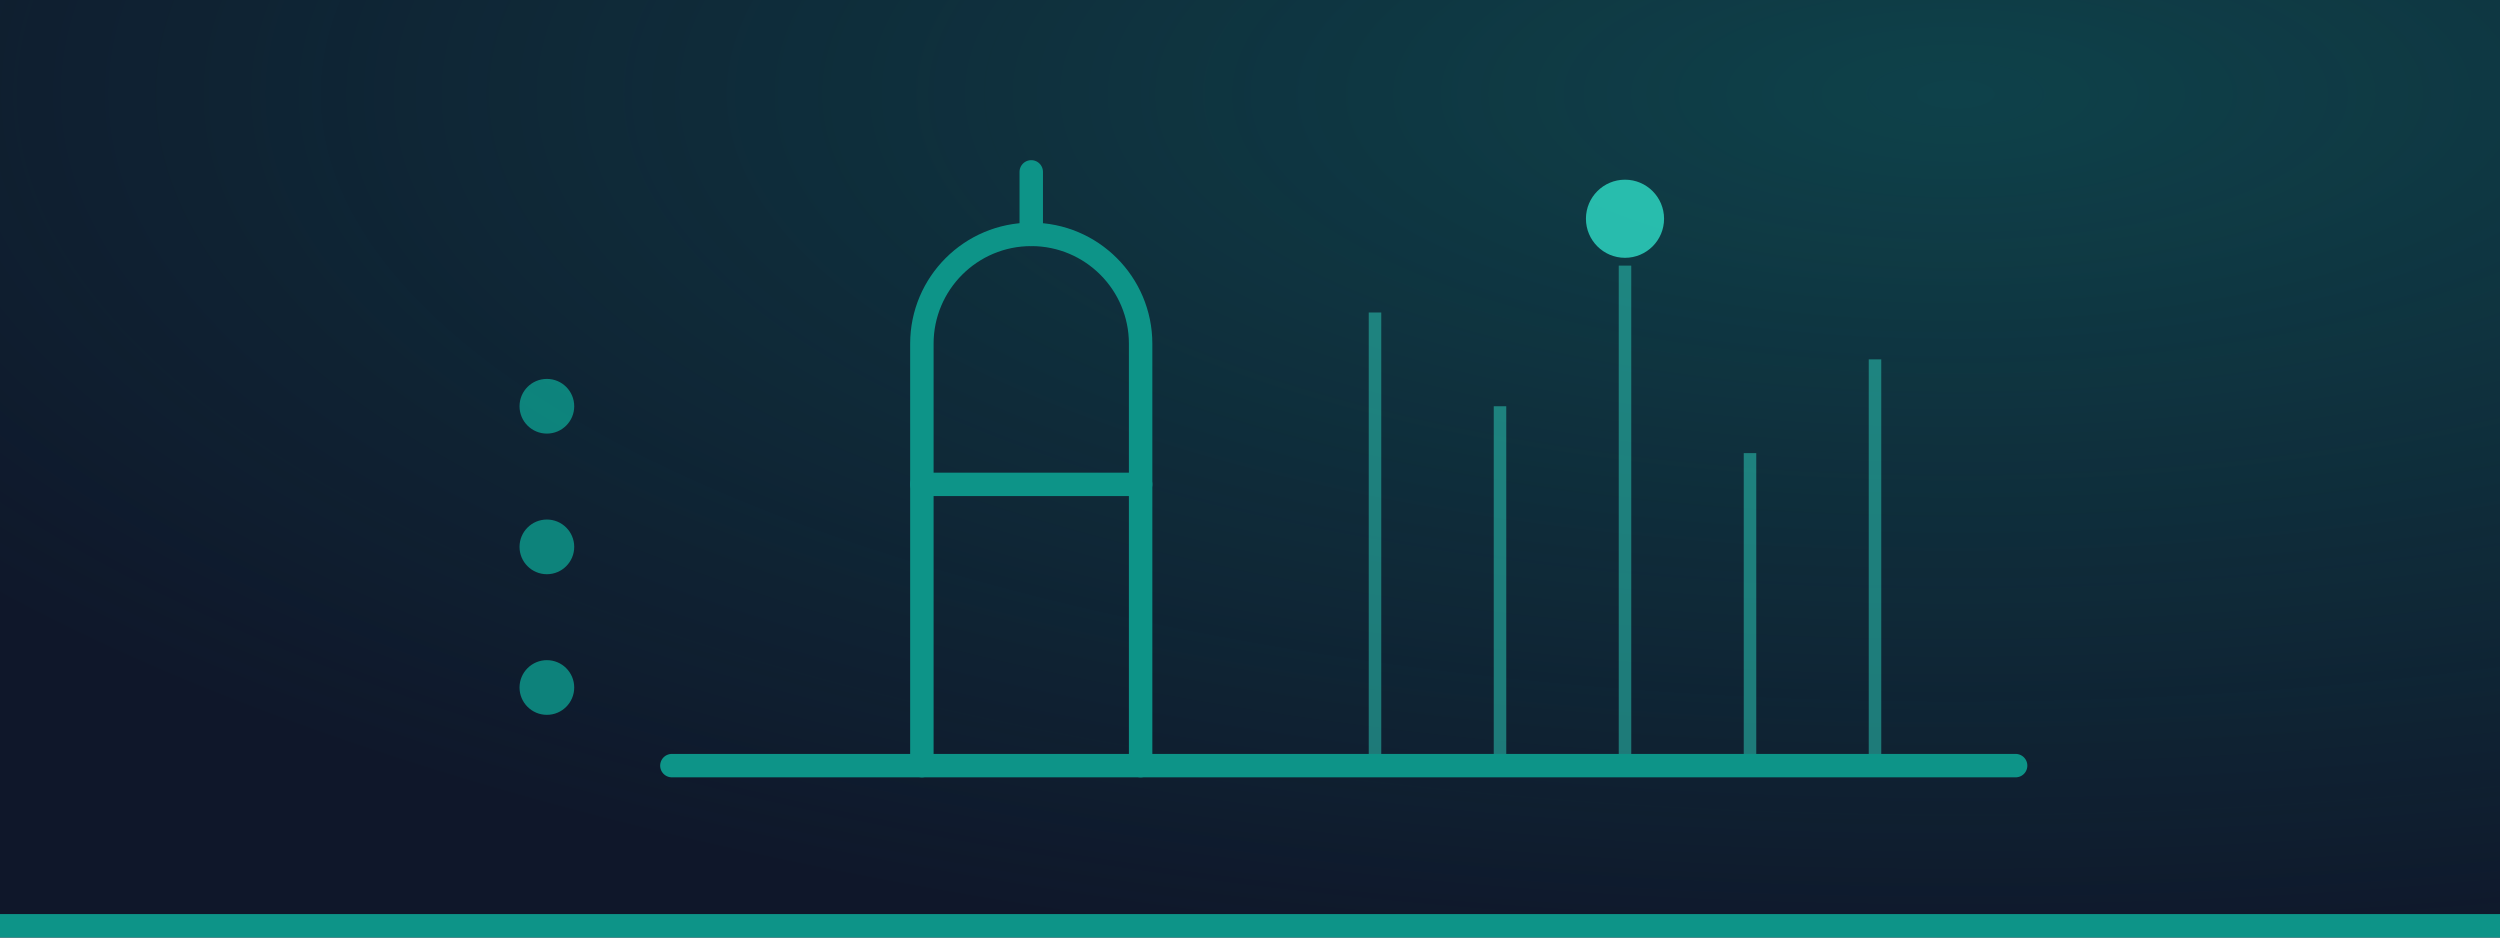
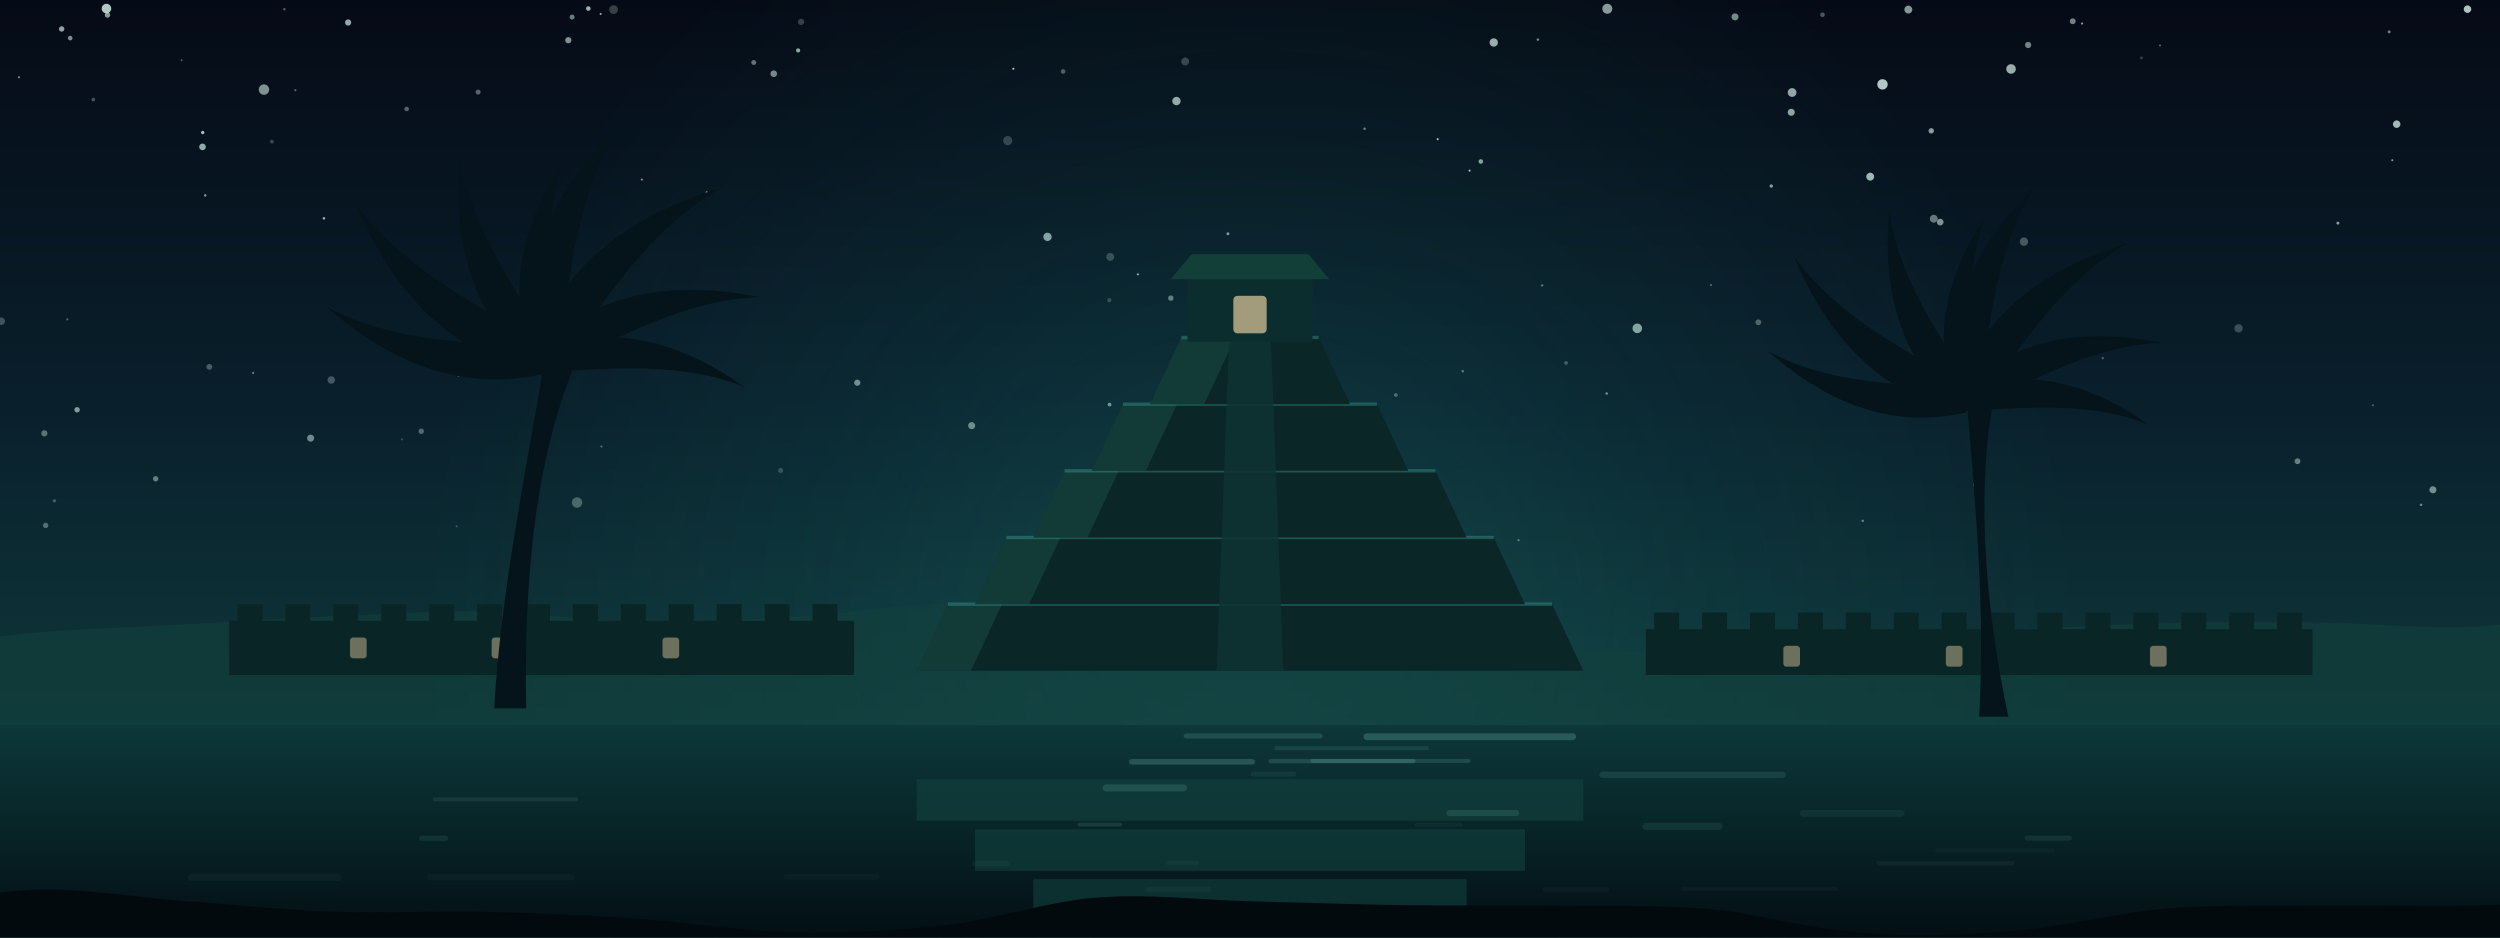
- <svg xmlns="http://www.w3.org/2000/svg" viewBox="0 0 320 120" width="320" height="120" preserveAspectRatio="xMidYMid slice">
+ <svg xmlns="http://www.w3.org/2000/svg" viewBox="0 0 1200 450" width="1200" height="450" preserveAspectRatio="xMidYMid slice">
  <defs>
-     <radialGradient id="g" cx="0.78" cy="0.1" r="0.95">
-       <stop offset="0" stop-color="#0D9488" stop-opacity="0.34" />
-       <stop offset="1" stop-color="#0D9488" stop-opacity="0" />
+     <linearGradient id="g1" x1="0" y1="0" x2="0" y2="450" gradientUnits="userSpaceOnUse">
+       <stop offset="0" stop-color="#050B16" />
+       <stop offset="0.42" stop-color="#091F2B" />
+       <stop offset="0.76" stop-color="#0E3639" />
+       <stop offset="1" stop-color="#164A46" />
+     </linearGradient>
+     <radialGradient id="g2" cx="600" cy="300" r="400" gradientUnits="userSpaceOnUse">
+       <stop offset="0" stop-color="#3FBBA8" stop-opacity="0.16" />
+       <stop offset="0.5" stop-color="#2DD4BF" stop-opacity="0.06" />
+       <stop offset="1" stop-color="#2DD4BF" stop-opacity="0" />
    </radialGradient>
+     <linearGradient id="g3" x1="0" y1="348" x2="0" y2="450" gradientUnits="userSpaceOnUse">
+       <stop offset="0" stop-color="#0D3739" />
+       <stop offset="0.45" stop-color="#082629" />
+       <stop offset="1" stop-color="#030E14" />
+     </linearGradient>
  </defs>
-   <rect width="320" height="120" fill="#0F172A" />
-   <rect width="320" height="120" fill="url(#g)" />
-   <g stroke="#0D9488" stroke-width="3" stroke-linecap="round" fill="none">
-     <path d="M118 98V44a14 14 0 0 1 28 0v54" />
-     <path d="M118 62h28" />
-     <path d="M132 30v-8" />
-   </g>
-   <g stroke="#2DD4BF" stroke-width="1.6" opacity="0.5">
-     <line x1="176" y1="98" x2="176" y2="40" />
-     <line x1="192" y1="98" x2="192" y2="52" />
-     <line x1="208" y1="98" x2="208" y2="34" />
-     <line x1="224" y1="98" x2="224" y2="58" />
-     <line x1="240" y1="98" x2="240" y2="46" />
-   </g>
-   <circle cx="208" cy="28" r="5" fill="#2DD4BF" opacity="0.85" />
-   <line x1="86" y1="98" x2="258" y2="98" stroke="#0D9488" stroke-width="3" stroke-linecap="round" />
-   <g fill="#0D9488" opacity="0.85">
-     <circle cx="70" cy="52" r="3.5" />
-     <circle cx="70" cy="70" r="3.5" />
-     <circle cx="70" cy="88" r="3.5" />
-   </g>
-   <rect y="117" width="320" height="3" fill="#0D9488" />
+   <rect width="1200" height="450" fill="url(#g1)" />
+   <g fill="#DDF7F1">
+     <circle cx="219.2" cy="252.6" r="0.5" opacity="0.22" />
+     <circle cx="288.7" cy="214.3" r="0.5" opacity="0.348" />
+     <circle cx="121.5" cy="179" r="0.5" opacity="0.477" />
+     <circle cx="927" cy="62.8" r="1.3" opacity="0.613" />
+     <circle cx="98.5" cy="93.8" r="0.6" opacity="0.565" />
+     <circle cx="44.8" cy="47.8" r="0.9" opacity="0.287" />
+     <circle cx="201.8" cy="163.5" r="0.5" opacity="0.229" />
+     <circle cx="466.4" cy="204.3" r="1.7" opacity="0.486" />
+     <circle cx="728.9" cy="259.3" r="0.5" opacity="0.448" />
+     <circle cx="1148.3" cy="76.9" r="0.5" opacity="0.584" />
+     <circle cx="832.8" cy="8.1" r="1.7" opacity="0.526" />
+     <circle cx="374.7" cy="225.8" r="1.2" opacity="0.205" />
+     <circle cx="483.7" cy="67.5" r="2.2" opacity="0.21" />
+     <circle cx="859.8" cy="53.9" r="1.7" opacity="0.64" />
+     <circle cx="738.2" cy="19" r="0.6" opacity="0.533" />
+     <circle cx="894.1" cy="250" r="0.6" opacity="0.422" />
+     <circle cx="290.6" cy="120.2" r="1.5" opacity="0.635" />
+     <circle cx="564.7" cy="48.5" r="2" opacity="0.663" />
+     <circle cx="32.3" cy="153.3" r="0.5" opacity="0.364" />
+     <circle cx="821.3" cy="136.8" r="0.5" opacity="0.347" />
+     <circle cx="546.2" cy="131.7" r="0.5" opacity="0.703" />
+     <circle cx="916" cy="4.6" r="1.9" opacity="0.591" />
+     <circle cx="1146.8" cy="15.3" r="0.7" opacity="0.499" />
+     <circle cx="21.3" cy="208" r="1.5" opacity="0.38" />
+     <circle cx="159" cy="182.4" r="1.8" opacity="0.272" />
+     <circle cx="51.1" cy="4.1" r="2.3" opacity="0.795" />
+     <circle cx="971.5" cy="116" r="2" opacity="0.295" />
+     <circle cx="562" cy="143.1" r="1.3" opacity="0.432" />
+     <circle cx="294.5" cy="4.6" r="2.1" opacity="0.224" />
+     <circle cx="0.6" cy="154.2" r="1.8" opacity="0.254" />
+     <circle cx="903.6" cy="40.5" r="2.5" opacity="0.796" />
+     <circle cx="950.6" cy="212.6" r="1.3" opacity="0.549" />
+     <circle cx="785.9" cy="157.6" r="2.3" opacity="0.607" />
+     <circle cx="274.6" cy="8.2" r="1.2" opacity="0.476" />
+     <circle cx="87.2" cy="28.9" r="0.5" opacity="0.32" />
+     <circle cx="26.1" cy="240.4" r="0.8" opacity="0.26" />
+     <circle cx="97.3" cy="63.6" r="0.8" opacity="0.766" />
+     <circle cx="999.4" cy="11.3" r="0.5" opacity="0.647" />
+     <circle cx="126.7" cy="43" r="2.5" opacity="0.561" />
+     <circle cx="1139" cy="194.5" r="0.5" opacity="0.293" />
+     <circle cx="130.5" cy="68" r="0.9" opacity="0.248" />
+     <circle cx="568.9" cy="29.5" r="1.9" opacity="0.227" />
+     <circle cx="155.5" cy="104.8" r="0.6" opacity="0.726" />
+     <circle cx="167.1" cy="10.8" r="1.5" opacity="0.664" />
+     <circle cx="1074.5" cy="157.6" r="2" opacity="0.238" />
+     <circle cx="277" cy="241.2" r="2.5" opacity="0.293" />
+     <circle cx="915.5" cy="182.1" r="1.2" opacity="0.517" />
+     <circle cx="339.2" cy="92.3" r="0.5" opacity="0.576" />
+     <circle cx="589.4" cy="112.2" r="0.7" opacity="0.582" />
+     <circle cx="1036.8" cy="21.8" r="0.5" opacity="0.352" />
+     <circle cx="532.6" cy="194.2" r="0.9" opacity="0.535" />
+     <circle cx="141.8" cy="43.3" r="0.5" opacity="0.433" />
+     <circle cx="532.5" cy="144.1" r="1" opacity="0.206" />
+     <circle cx="771.2" cy="188.9" r="0.6" opacity="0.522" />
+     <circle cx="532.9" cy="123.3" r="1.9" opacity="0.224" />
+     <circle cx="1167.8" cy="235.1" r="1.7" opacity="0.499" />
+     <circle cx="577" cy="129.9" r="1.1" opacity="0.492" />
+     <circle cx="97.2" cy="70.5" r="1.6" opacity="0.664" />
+     <circle cx="193" cy="210.9" r="0.5" opacity="0.207" />
+     <circle cx="931.3" cy="106.6" r="1.6" opacity="0.557" />
+     <circle cx="751.7" cy="174.2" r="0.9" opacity="0.273" />
+     <circle cx="740.2" cy="137" r="0.6" opacity="0.385" />
+     <circle cx="33.7" cy="18.3" r="1.1" opacity="0.547" />
+     <circle cx="383.1" cy="24.2" r="1" opacity="0.653" />
+     <circle cx="1122.2" cy="107.1" r="0.7" opacity="0.614" />
+     <circle cx="361.8" cy="30" r="1.2" opacity="0.418" />
+     <circle cx="21.9" cy="252.2" r="1.3" opacity="0.346" />
+     <circle cx="587.3" cy="237" r="0.6" opacity="0.271" />
+     <circle cx="510.3" cy="34.3" r="1.1" opacity="0.332" />
+     <circle cx="149.1" cy="210.3" r="1.7" opacity="0.482" />
+     <circle cx="100.5" cy="176.1" r="1.4" opacity="0.292" />
+     <circle cx="9.1" cy="37.1" r="0.5" opacity="0.568" />
+     <circle cx="74.7" cy="229.8" r="1.3" opacity="0.423" />
+     <circle cx="1200.8" cy="117" r="0.5" opacity="0.505" />
+     <circle cx="973.5" cy="21.6" r="1.5" opacity="0.507" />
+     <circle cx="860.2" cy="44.4" r="2.1" opacity="0.66" />
+     <circle cx="994.9" cy="10.2" r="1.4" opacity="0.504" />
+     <circle cx="1027.9" cy="27.8" r="0.7" opacity="0.215" />
+     <circle cx="552.3" cy="234" r="0.7" opacity="0.331" />
+     <circle cx="288.3" cy="6.7" r="0.5" opacity="0.654" />
+     <circle cx="282.4" cy="4.1" r="1.1" opacity="0.689" />
+     <circle cx="136.5" cy="4.4" r="0.6" opacity="0.338" />
+     <circle cx="411.5" cy="183.7" r="1.5" opacity="0.507" />
+     <circle cx="37" cy="196.7" r="1.3" opacity="0.572" />
+     <circle cx="202.2" cy="207" r="1.3" opacity="0.34" />
+     <circle cx="220.1" cy="180.3" r="0.6" opacity="0.272" />
+     <circle cx="717" cy="20.4" r="2" opacity="0.692" />
+     <circle cx="655" cy="61.8" r="0.6" opacity="0.483" />
+     <circle cx="705.4" cy="81.9" r="0.5" opacity="0.773" />
+     <circle cx="292.1" cy="140.4" r="0.6" opacity="0.33" />
+     <circle cx="702.1" cy="178.2" r="0.6" opacity="0.401" />
+     <circle cx="308.1" cy="86.2" r="0.5" opacity="0.577" />
+     <circle cx="1162.1" cy="242.3" r="0.6" opacity="0.498" />
+     <circle cx="844" cy="154.7" r="1.4" opacity="0.332" />
+     <circle cx="384.5" cy="10.5" r="1.5" opacity="0.222" />
+     <circle cx="1009.3" cy="171.9" r="0.6" opacity="0.274" />
+     <circle cx="371.4" cy="35.4" r="1.6" opacity="0.518" />
+     <circle cx="1184.4" cy="4.4" r="1.8" opacity="0.781" />
+     <circle cx="670" cy="189.6" r="0.9" opacity="0.33" />
+     <circle cx="29.6" cy="13.9" r="1.3" opacity="0.642" />
+     <circle cx="1102.8" cy="221.4" r="1.4" opacity="0.44" />
+     <circle cx="771.5" cy="4.2" r="2.4" opacity="0.606" />
+     <circle cx="690.1" cy="66.8" r="0.5" opacity="0.786" />
+     <circle cx="710.8" cy="77.5" r="1.1" opacity="0.625" />
+     <circle cx="272.8" cy="19.3" r="1.5" opacity="0.566" />
+     <circle cx="850.2" cy="89.3" r="0.8" opacity="0.616" />
+     <circle cx="229.5" cy="44.2" r="1.2" opacity="0.368" />
+     <circle cx="928.2" cy="105" r="1.9" opacity="0.436" />
+     <circle cx="195.2" cy="52.3" r="1.1" opacity="0.364" />
+     <circle cx="897.7" cy="84.8" r="1.9" opacity="0.713" />
+     <circle cx="949" cy="232.7" r="1.9" opacity="0.219" />
+     <circle cx="874.8" cy="7.1" r="1.1" opacity="0.327" />
+     <circle cx="1150.4" cy="59.6" r="1.8" opacity="0.732" />
+     <circle cx="965.3" cy="33.1" r="2.3" opacity="0.673" />
+     <circle cx="502.8" cy="113.7" r="2" opacity="0.612" />
+     <circle cx="598.9" cy="170.3" r="0.5" opacity="0.548" />
+     <circle cx="51.6" cy="7.2" r="1.3" opacity="0.611" />
+     <circle cx="486.4" cy="33" r="0.5" opacity="0.796" />
+   </g>
+   <path d="M214 66A38 38 0 1 0 214 142A30 30 0 1 1 214 66Z" fill="#E8F7F1" opacity="0.5" />
+   <rect width="1200" height="450" fill="url(#g2)" />
+   <path d="M-60 313.4C-47.8 311.8 -11.1 306.3 13.3 304C37.8 301.7 62.2 301.2 86.7 299.8C111.1 298.4 135.6 296.9 160 295.8C184.4 294.8 208.9 293 233.3 293.5C257.8 294 282.2 298.2 306.7 298.7C331.1 299.1 355.6 297.6 380 296.2C404.4 294.7 428.9 290.4 453.3 289.9C477.8 289.4 502.2 292 526.7 293.2C551.1 294.4 575.6 295.5 600 297.2C624.4 299 648.9 301 673.3 303.7C697.8 306.4 722.2 312.3 746.7 313.4C771.1 314.5 795.6 312.1 820 310.3C844.4 308.6 868.9 304.3 893.3 302.9C917.8 301.5 942.2 302.8 966.7 302.1C991.1 301.5 1015.6 299.6 1040 299C1064.4 298.5 1088.9 298.5 1113.3 298.8C1137.8 299.1 1162.2 301.8 1186.7 300.8C1211.1 299.7 1247.8 293.9 1260 292.5L1260 490L-60 490Z" fill="#12403C" opacity="0.55" />
+   <g>
+     <path d="M440 322L760 322L745 290L455 290Z" fill="#0A2627" />
+     <path d="M440 322L466 322L481 290L455 290Z" fill="#1D5750" opacity="0.4" />
+     <path d="M455 290L745 290" stroke="#5EEAD4" stroke-width="1.6" opacity="0.24" />
+     <path d="M468 290L732 290L717 258L483 258Z" fill="#0A2627" />
+     <path d="M468 290L494 290L509 258L483 258Z" fill="#1D5750" opacity="0.4" />
+     <path d="M483 258L717 258" stroke="#5EEAD4" stroke-width="1.6" opacity="0.24" />
+     <path d="M496 258L704 258L689 226L511 226Z" fill="#0A2627" />
+     <path d="M496 258L522 258L537 226L511 226Z" fill="#1D5750" opacity="0.4" />
+     <path d="M511 226L689 226" stroke="#5EEAD4" stroke-width="1.6" opacity="0.24" />
+     <path d="M524 226L676 226L661 194L539 194Z" fill="#0A2627" />
+     <path d="M524 226L550 226L565 194L539 194Z" fill="#1D5750" opacity="0.4" />
+     <path d="M539 194L661 194" stroke="#5EEAD4" stroke-width="1.6" opacity="0.24" />
+     <path d="M552 194L648 194L633 162L567 162Z" fill="#0A2627" />
+     <path d="M552 194L578 194L593 162L567 162Z" fill="#1D5750" opacity="0.4" />
+     <path d="M567 162L633 162" stroke="#5EEAD4" stroke-width="1.6" opacity="0.24" />
+   </g>
+   <path d="M584 322L616 322L610 162L590 162Z" fill="#0E3232" opacity="0.85" />
+   <rect x="570" y="134" width="60" height="30" fill="#0C2D2E" />
+   <path d="M562 134L638 134L628 122L572 122Z" fill="#124039" />
+   <rect x="592" y="142" width="16" height="18" rx="2" fill="#FFE0AC" opacity="0.62" />
+   <g fill="#0A2526">
+     <rect x="110" y="298" width="300" height="26" />
+     <rect x="790" y="302" width="320" height="22" />
+   </g>
+   <g fill="#0A2526">
+     <rect x="114" y="290" width="12" height="9" />
+     <rect x="137" y="290" width="12" height="9" />
+     <rect x="160" y="290" width="12" height="9" />
+     <rect x="183" y="290" width="12" height="9" />
+     <rect x="206" y="290" width="12" height="9" />
+     <rect x="229" y="290" width="12" height="9" />
+     <rect x="252" y="290" width="12" height="9" />
+     <rect x="275" y="290" width="12" height="9" />
+     <rect x="298" y="290" width="12" height="9" />
+     <rect x="321" y="290" width="12" height="9" />
+     <rect x="344" y="290" width="12" height="9" />
+     <rect x="367" y="290" width="12" height="9" />
+     <rect x="390" y="290" width="12" height="9" />
+     <rect x="794" y="294" width="12" height="9" />
+     <rect x="817" y="294" width="12" height="9" />
+     <rect x="840" y="294" width="12" height="9" />
+     <rect x="863" y="294" width="12" height="9" />
+     <rect x="886" y="294" width="12" height="9" />
+     <rect x="909" y="294" width="12" height="9" />
+     <rect x="932" y="294" width="12" height="9" />
+     <rect x="955" y="294" width="12" height="9" />
+     <rect x="978" y="294" width="12" height="9" />
+     <rect x="1001" y="294" width="12" height="9" />
+     <rect x="1024" y="294" width="12" height="9" />
+     <rect x="1047" y="294" width="12" height="9" />
+     <rect x="1070" y="294" width="12" height="9" />
+     <rect x="1093" y="294" width="12" height="9" />
+   </g>
+   <g fill="#FFE0AC" opacity="0.4">
+     <rect x="168" y="306" width="8" height="10" rx="1.5" />
+     <rect x="236" y="306" width="8" height="10" rx="1.5" />
+     <rect x="318" y="306" width="8" height="10" rx="1.5" />
+     <rect x="856" y="310" width="8" height="10" rx="1.5" />
+     <rect x="934" y="310" width="8" height="10" rx="1.5" />
+     <rect x="1032" y="310" width="8" height="10" rx="1.5" />
+   </g>
+   <g transform="translate(246 340) scale(1.1)" fill="#04141A">
+     <path d="M-8 0C-5 -52 6 -104 14 -152l12 5C9 -104 5 -52 6 0Z" />
+     <g transform="translate(14 -152)">
+       <path transform="rotate(-178) scale(1)" d="M0 -6C30 -14 62 -8 96 20C68 6 34 6 0 6Z" />
+       <path transform="rotate(-152) scale(1.1)" d="M0 -6C30 -14 62 -8 96 20C68 6 34 6 0 6Z" />
+       <path transform="rotate(-124) scale(1)" d="M0 -6C30 -14 62 -8 96 20C68 6 34 6 0 6Z" />
+       <path transform="rotate(-96) scale(0.9)" d="M0 -6C30 -14 62 -8 96 20C68 6 34 6 0 6Z" />
+       <path transform="rotate(-84) scale(1.1)" d="M0 -6C30 -14 62 -8 96 20C68 6 34 6 0 6Z" />
+       <path transform="rotate(-56) scale(1.1)" d="M0 -6C30 -14 62 -8 96 20C68 6 34 6 0 6Z" />
+       <path transform="rotate(-28) scale(1)" d="M0 -6C30 -14 62 -8 96 20C68 6 34 6 0 6Z" />
+       <path transform="rotate(-4) scale(0.9)" d="M0 -6C30 -14 62 -8 96 20C68 6 34 6 0 6Z" />
+       <circle cx="0" cy="0" r="5" />
+     </g>
+   </g>
+   <g transform="translate(958 344) scale(1)" fill="#04141A">
+     <path d="M-8 0C-5 -52 -10 -104 -14 -152l12 5C-9 -104 -5 -52 6 0Z" />
+     <g transform="translate(-14 -152)">
+       <path transform="rotate(-178) scale(1)" d="M0 -6C30 -14 62 -8 96 20C68 6 34 6 0 6Z" />
+       <path transform="rotate(-152) scale(1.1)" d="M0 -6C30 -14 62 -8 96 20C68 6 34 6 0 6Z" />
+       <path transform="rotate(-124) scale(1)" d="M0 -6C30 -14 62 -8 96 20C68 6 34 6 0 6Z" />
+       <path transform="rotate(-96) scale(0.9)" d="M0 -6C30 -14 62 -8 96 20C68 6 34 6 0 6Z" />
+       <path transform="rotate(-84) scale(1.1)" d="M0 -6C30 -14 62 -8 96 20C68 6 34 6 0 6Z" />
+       <path transform="rotate(-56) scale(1.1)" d="M0 -6C30 -14 62 -8 96 20C68 6 34 6 0 6Z" />
+       <path transform="rotate(-28) scale(1)" d="M0 -6C30 -14 62 -8 96 20C68 6 34 6 0 6Z" />
+       <path transform="rotate(-4) scale(0.9)" d="M0 -6C30 -14 62 -8 96 20C68 6 34 6 0 6Z" />
+       <circle cx="0" cy="0" r="5" />
+     </g>
+   </g>
+   <rect x="0" y="348" width="1200" height="102" fill="url(#g3)" />
+   <g fill="#12433F" opacity="0.55">
+     <rect x="440" y="374" width="320" height="20" />
+     <rect x="468" y="398" width="264" height="20" />
+     <rect x="496" y="422" width="208" height="20" />
+     <rect x="524" y="446" width="152" height="20" />
+     <rect x="552" y="470" width="96" height="20" />
+   </g>
+   <g fill="#9BEEDF">
+     <rect x="654.5" y="352" width="102" height="3.3" rx="1.6" opacity="0.196" />
+     <rect x="568.1" y="352" width="66.8" height="2.5" rx="1.3" opacity="0.134" />
+     <rect x="611.7" y="358.1" width="74.2" height="2" rx="1" opacity="0.09" />
+     <rect x="608.9" y="364.3" width="70.4" height="2.1" rx="1.1" opacity="0.152" />
+     <rect x="629" y="364.3" width="76.8" height="1.9" rx="0.9" opacity="0.141" />
+     <rect x="541.9" y="364.3" width="60.5" height="2.7" rx="1.4" opacity="0.187" />
+     <rect x="767.7" y="370.4" width="89.5" height="3" rx="1.5" opacity="0.103" />
+     <rect x="600.3" y="370.4" width="21.9" height="2.3" rx="1.1" opacity="0.062" />
+     <rect x="529.3" y="376.5" width="40.5" height="3.4" rx="1.7" opacity="0.13" />
+     <rect x="207.8" y="382.7" width="69.7" height="1.9" rx="1" opacity="0.081" />
+     <rect x="694.3" y="388.8" width="34.9" height="2.9" rx="1.5" opacity="0.115" />
+     <rect x="863.9" y="388.8" width="50.3" height="3.3" rx="1.7" opacity="0.055" />
+     <rect x="679.1" y="394.9" width="23" height="1.8" rx="0.9" opacity="0.043" />
+     <rect x="517.2" y="394.9" width="21.4" height="1.8" rx="0.9" opacity="0.112" />
+     <rect x="788.3" y="394.9" width="38.5" height="3.5" rx="1.7" opacity="0.08" />
+     <rect x="971.9" y="401.1" width="22.6" height="2.4" rx="1.2" opacity="0.079" />
+     <rect x="201.1" y="401.1" width="14" height="2.6" rx="1.3" opacity="0.073" />
+     <rect x="928.8" y="407.2" width="57.5" height="2.1" rx="1.1" opacity="0.03" />
+     <rect x="559.6" y="413.3" width="15.9" height="2" rx="1" opacity="0.036" />
+     <rect x="466.3" y="413.3" width="18.5" height="2.5" rx="1.3" opacity="0.038" />
+     <rect x="900.7" y="413.3" width="66.3" height="2.1" rx="1" opacity="0.054" />
+     <rect x="90.1" y="419.5" width="73.9" height="3.4" rx="1.7" opacity="0.037" />
+     <rect x="376.1" y="419.5" width="45.9" height="2.7" rx="1.3" opacity="0.025" />
+     <rect x="204.9" y="419.5" width="70.9" height="3.1" rx="1.6" opacity="0.024" />
+     <rect x="549.9" y="425.6" width="31.7" height="2.8" rx="1.4" opacity="0.03" />
+     <rect x="740.4" y="425.6" width="32.1" height="2.7" rx="1.4" opacity="0.033" />
+     <rect x="806.9" y="425.6" width="75.2" height="1.9" rx="1" opacity="0.035" />
+     <rect x="20.7" y="431.7" width="74.7" height="1.9" rx="1" opacity="0.011" />
+     <rect x="771.4" y="437.9" width="55.2" height="3.4" rx="1.7" opacity="0.008" />
+     <rect x="1076.9" y="437.9" width="26.4" height="3.3" rx="1.7" opacity="0.009" />
+     <rect x="701.4" y="444" width="18.9" height="1.6" rx="0.8" opacity="0" />
+     <rect x="-132" y="444" width="47" height="1.9" rx="0.9" opacity="0" />
+     <rect x="575.3" y="444" width="32.7" height="1.5" rx="0.7" opacity="0" />
+   </g>
+   <path d="M-60 439.5C-47.8 437.5 -11.1 428.4 13.3 427.2C37.8 425.9 62.2 430.5 86.7 432.3C111.1 434 135.6 436.8 160 437.6C184.4 438.5 208.9 437.1 233.3 437.7C257.8 438.2 282.2 439.3 306.7 441C331.1 442.6 355.6 447 380 447.5C404.4 448 428.9 446.9 453.3 444.1C477.8 441.4 502.2 432.7 526.7 430.8C551.1 428.9 575.6 432 600 432.6C624.4 433.2 648.9 434.1 673.3 434.5C697.8 434.8 722.2 434.3 746.7 434.7C771.1 435 795.6 434.2 820 436.3C844.4 438.5 868.9 446 893.3 447.7C917.8 449.5 942.2 448.7 966.7 446.8C991.1 444.9 1015.6 438.1 1040 436.1C1064.4 434.1 1088.9 434.9 1113.3 434.6C1137.8 434.4 1162.2 435 1186.7 434.6C1211.1 434.2 1247.8 432.6 1260 432.2L1260 490L-60 490Z" fill="#020A0E" />
</svg>
